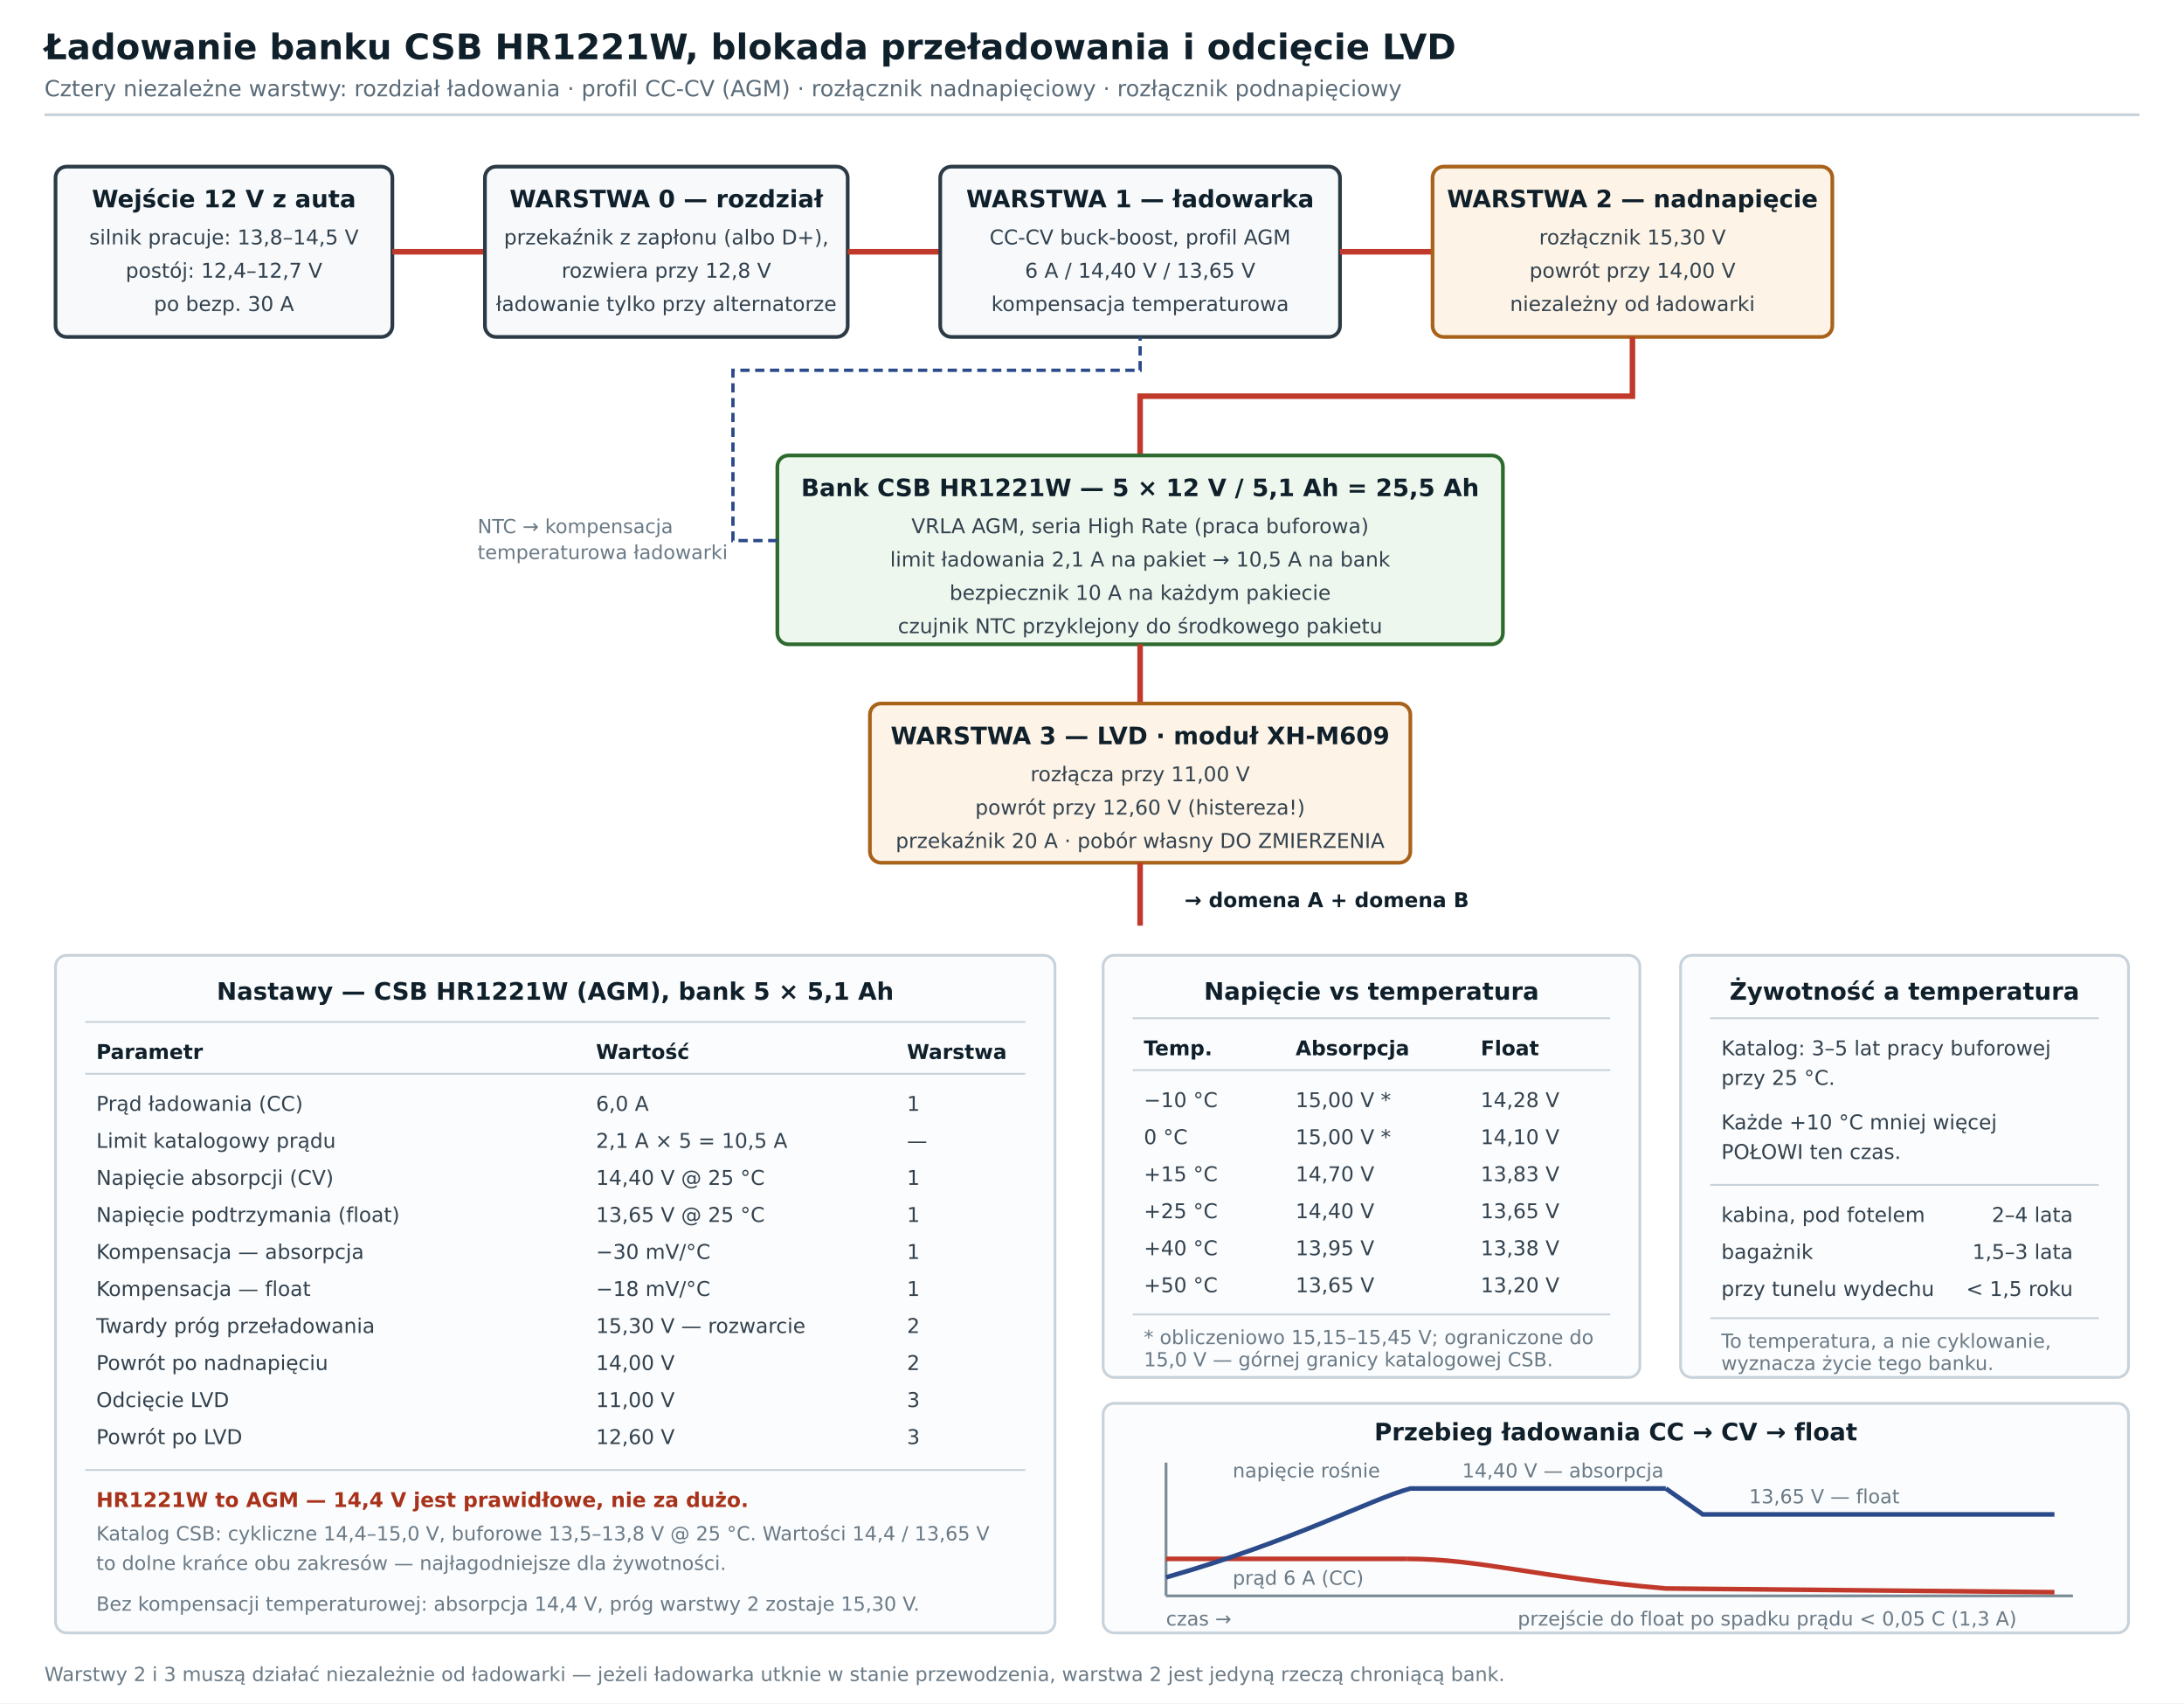
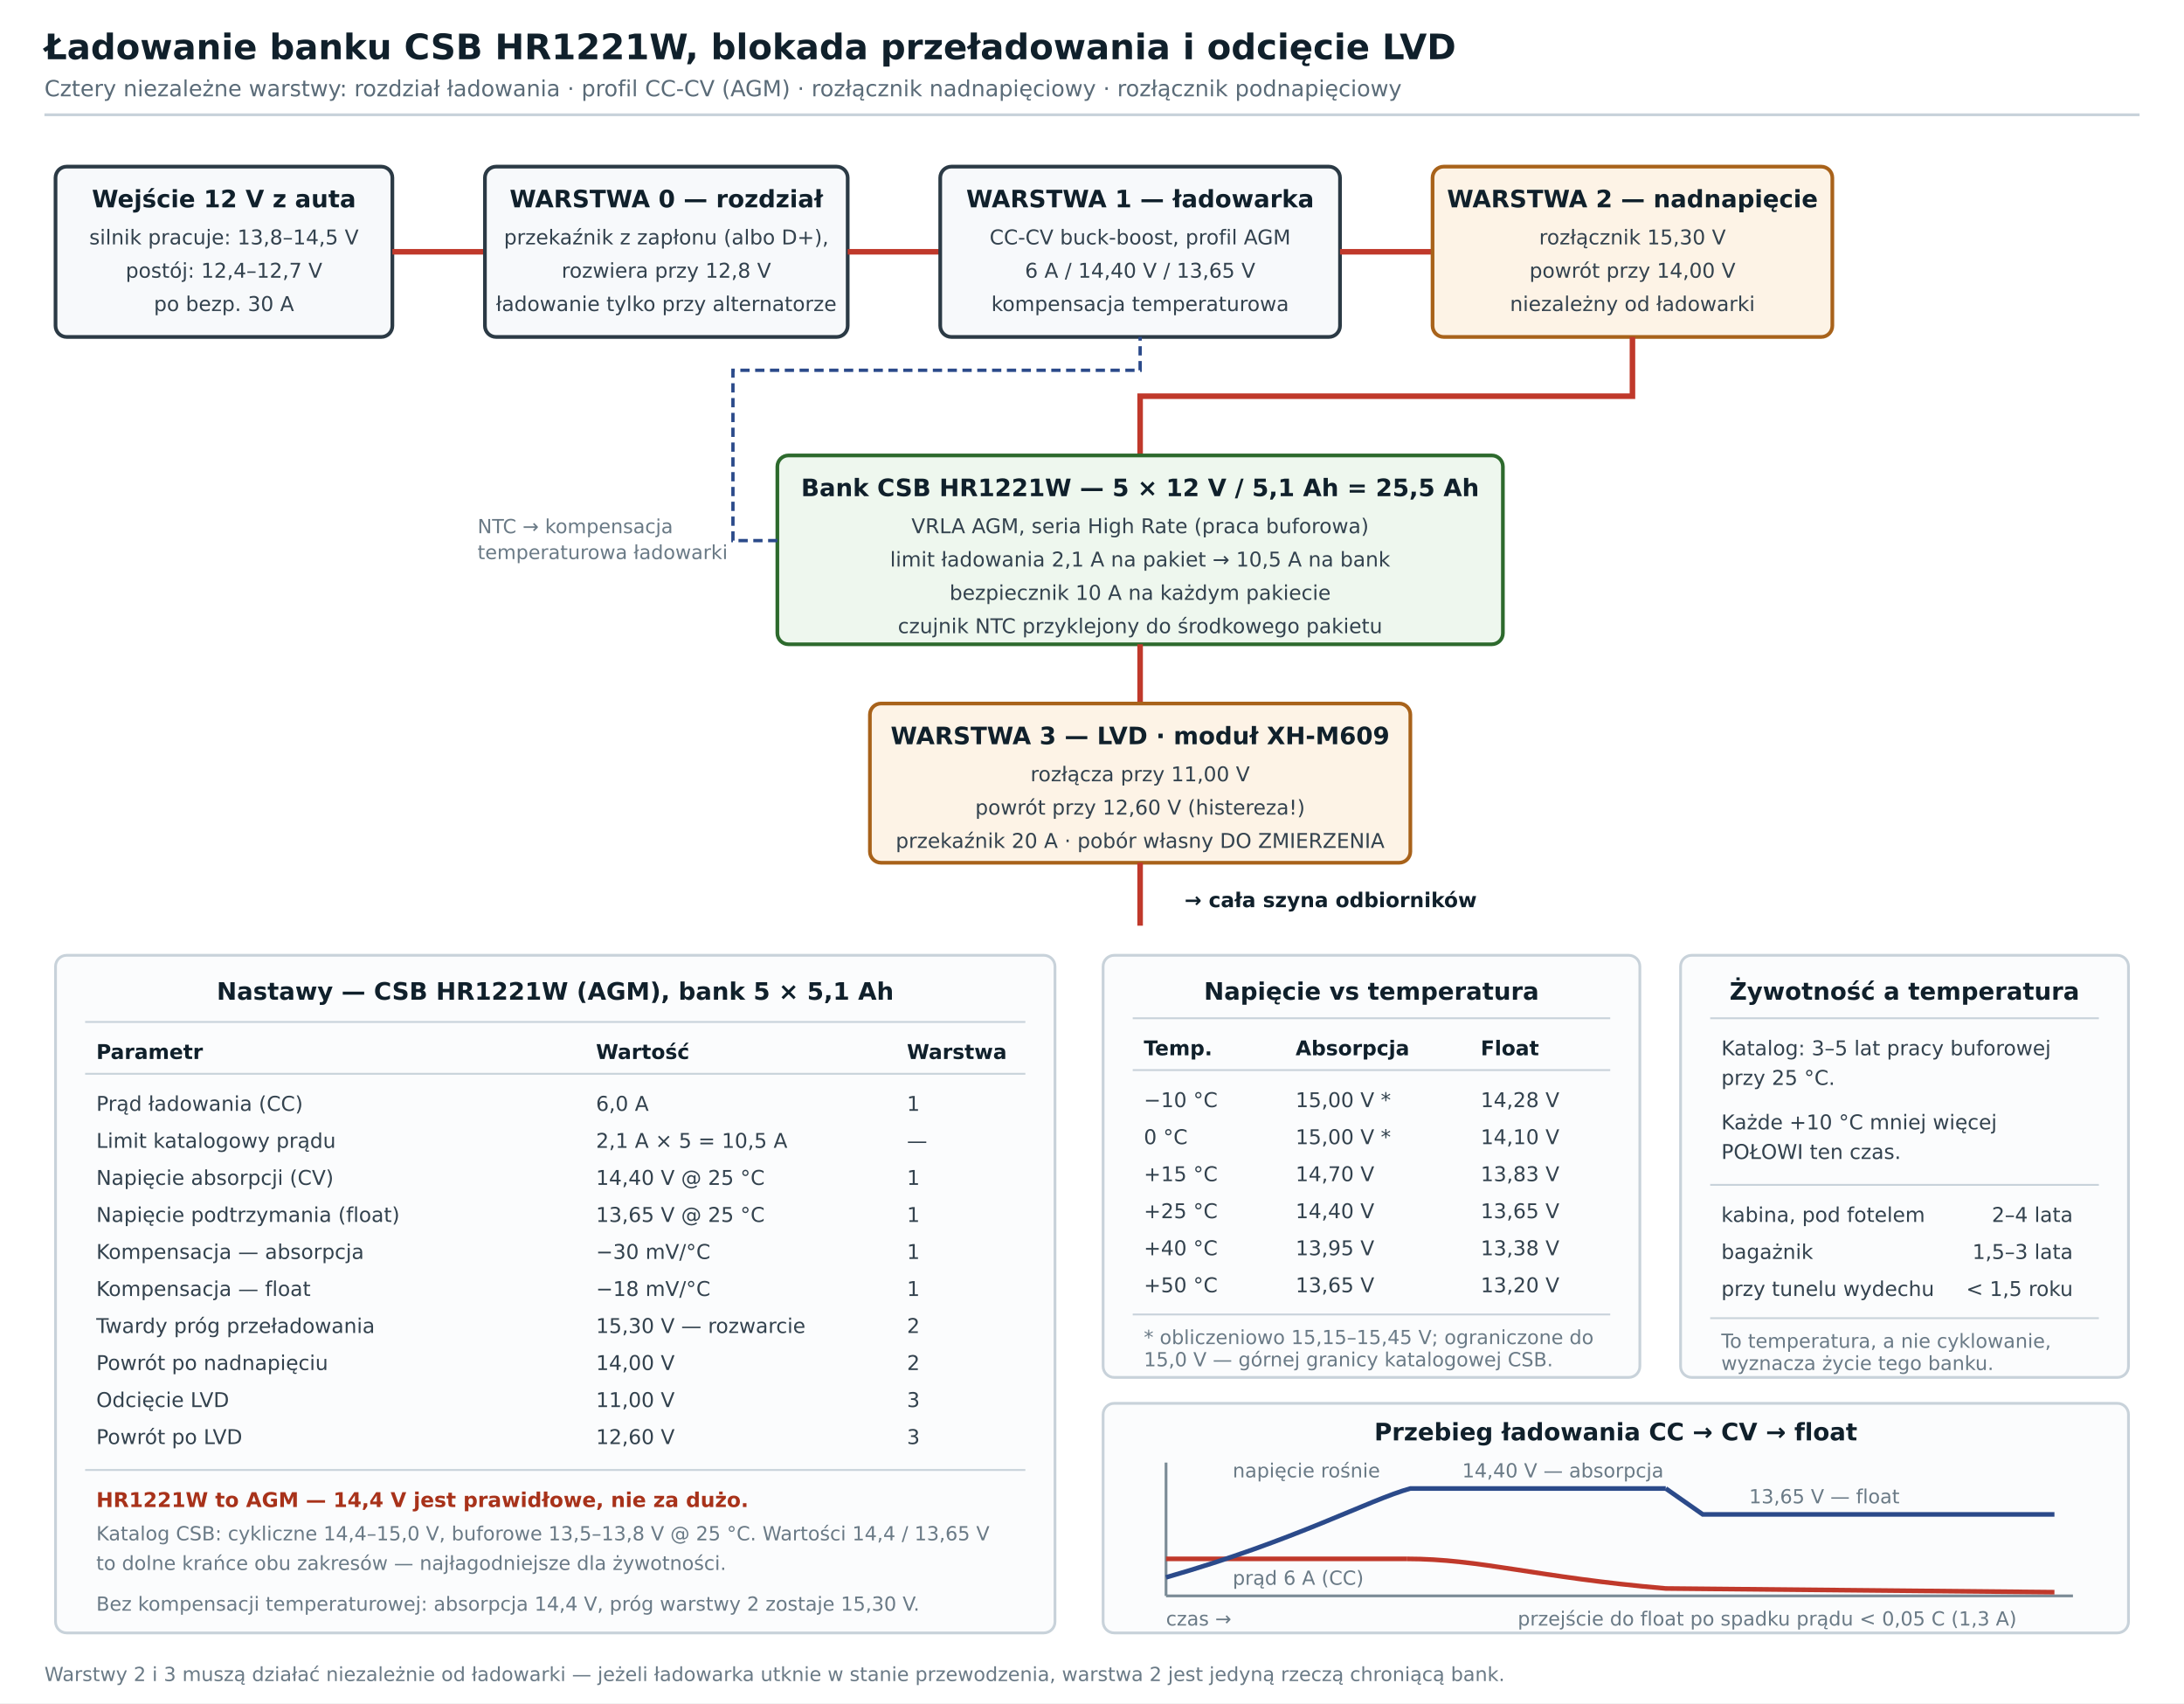
<svg xmlns="http://www.w3.org/2000/svg" width="1180" height="920" viewBox="0 0 1180 920" font-family="DejaVu Sans, Verdana, sans-serif">
  <style>
    .bg   { fill: #ffffff; }
    .box  { fill: #f7f9fb; stroke: #2b3a45; stroke-width: 2; rx: 6; }
    .boxW { fill: #fdf3e6; stroke: #a8621a; stroke-width: 2; rx: 6; }
    .boxA { fill: #eef7ee; stroke: #2d6a2d; stroke-width: 2; rx: 6; }
    .wire { stroke: #c0392b; stroke-width: 3; fill: none; }
    .ctrl { stroke: #2b4a8a; stroke-width: 1.8; fill: none; stroke-dasharray: 5 3; }
    .ttl  { font-size: 19px; font-weight: bold; fill: #10202b; }
    .sub  { font-size: 12px; fill: #5a6b78; }
    .h    { font-size: 13px; font-weight: bold; fill: #10202b; text-anchor: middle; }
    .t    { font-size: 11px; fill: #33424e; text-anchor: middle; }
    .tl   { font-size: 11px; fill: #33424e; }
    .tb   { font-size: 11px; font-weight: bold; fill: #10202b; }
    .note { font-size: 10.5px; fill: #6a7a86; }
    .warn { font-size: 11px; font-weight: bold; fill: #a8321a; }
    .axis { stroke: #7b8b96; stroke-width: 1.5; fill: none; }
    .cv   { stroke: #2b4a8a; stroke-width: 2.5; fill: none; }
    .cc   { stroke: #c0392b; stroke-width: 2.5; fill: none; }
  </style>
  <rect class="bg" x="0" y="0" width="1180" height="920" />
  <text class="ttl" x="24" y="32">Ładowanie banku CSB HR1221W, blokada przeładowania i odcięcie LVD</text>
  <text class="sub" x="24" y="52">Cztery niezależne warstwy: rozdział ładowania · profil CC-CV (AGM) · rozłącznik nadnapięciowy · rozłącznik podnapięciowy</text>
  <line x1="24" y1="62" x2="1156" y2="62" stroke="#c8d2da" stroke-width="1.5" />
  <rect class="box" x="30" y="90" width="182" height="92" />
  <text class="h" x="121" y="112">Wejście 12 V z auta</text>
  <text class="t" x="121" y="132">silnik pracuje: 13,8–14,5 V</text>
  <text class="t" x="121" y="150">postój: 12,4–12,7 V</text>
  <text class="t" x="121" y="168">po bezp. 30 A</text>
  <path class="wire" d="M212 136 L262 136" />
  <rect class="box" x="262" y="90" width="196" height="92" />
  <text class="h" x="360" y="112">WARSTWA 0 — rozdział</text>
  <text class="t" x="360" y="132">przekaźnik z zapłonu (albo D+),</text>
  <text class="t" x="360" y="150">rozwiera przy 12,8 V</text>
  <text class="t" x="360" y="168">ładowanie tylko przy alternatorze</text>
  <path class="wire" d="M458 136 L508 136" />
  <rect class="box" x="508" y="90" width="216" height="92" />
  <text class="h" x="616" y="112">WARSTWA 1 — ładowarka</text>
  <text class="t" x="616" y="132">CC-CV buck-boost, profil AGM</text>
  <text class="t" x="616" y="150">6 A / 14,40 V / 13,65 V</text>
  <text class="t" x="616" y="168">kompensacja temperaturowa</text>
  <path class="wire" d="M724 136 L774 136" />
  <rect class="boxW" x="774" y="90" width="216" height="92" />
  <text class="h" x="882" y="112">WARSTWA 2 — nadnapięcie</text>
  <text class="t" x="882" y="132">rozłącznik 15,30 V</text>
  <text class="t" x="882" y="150">powrót przy 14,00 V</text>
  <text class="t" x="882" y="168">niezależny od ładowarki</text>
  <path class="wire" d="M882 182 L882 214 L616 214 L616 246" />
  <rect class="boxA" x="420" y="246" width="392" height="102" />
  <text class="h" x="616" y="268">Bank CSB HR1221W — 5 × 12 V / 5,1 Ah = 25,5 Ah</text>
  <text class="t" x="616" y="288">VRLA AGM, seria High Rate (praca buforowa)</text>
  <text class="t" x="616" y="306">limit ładowania 2,1 A na pakiet → 10,5 A na bank</text>
  <text class="t" x="616" y="324">bezpiecznik 10 A na każdym pakiecie</text>
  <text class="t" x="616" y="342">czujnik NTC przyklejony do środkowego pakietu</text>
  <path class="wire" d="M616 348 L616 380" />
  <rect class="boxW" x="470" y="380" width="292" height="86" />
  <text class="h" x="616" y="402">WARSTWA 3 — LVD · moduł XH-M609</text>
  <text class="t" x="616" y="422">rozłącza przy 11,00 V</text>
  <text class="t" x="616" y="440">powrót przy 12,60 V (histereza!)</text>
  <text class="t" x="616" y="458">przekaźnik 20 A · pobór własny DO ZMIERZENIA</text>
  <path class="wire" d="M616 466 L616 500" />
-   <text class="tb" x="640" y="490">→ domena A + domena B</text>
+   <text class="tb" x="640" y="490">→ cała szyna odbiorników</text>
  <path class="ctrl" d="M420 292 L396 292 L396 200 L616 200 L616 182" />
  <text class="note" x="258" y="288">NTC → kompensacja</text>
  <text class="note" x="258" y="302">temperaturowa ładowarki</text>
  <rect x="30" y="516" width="540" height="366" fill="#fbfcfd" stroke="#c8d2da" stroke-width="1.5" rx="6" />
  <text class="h" x="300" y="540">Nastawy — CSB HR1221W (AGM), bank 5 × 5,1 Ah</text>
  <line x1="46" y1="552" x2="554" y2="552" stroke="#c8d2da" />
  <text class="tb" x="52" y="572">Parametr</text>
  <text class="tb" x="322" y="572">Wartość</text>
  <text class="tb" x="490" y="572">Warstwa</text>
  <line x1="46" y1="580" x2="554" y2="580" stroke="#c8d2da" />
  <text class="tl" x="52" y="600">Prąd ładowania (CC)</text>
  <text class="tl" x="322" y="600">6,0 A</text>
  <text class="tl" x="490" y="600">1</text>
  <text class="tl" x="52" y="620">Limit katalogowy prądu</text>
  <text class="tl" x="322" y="620">2,1 A × 5 = 10,5 A</text>
  <text class="tl" x="490" y="620">—</text>
  <text class="tl" x="52" y="640">Napięcie absorpcji (CV)</text>
  <text class="tl" x="322" y="640">14,40 V @ 25 °C</text>
  <text class="tl" x="490" y="640">1</text>
  <text class="tl" x="52" y="660">Napięcie podtrzymania (float)</text>
  <text class="tl" x="322" y="660">13,65 V @ 25 °C</text>
  <text class="tl" x="490" y="660">1</text>
  <text class="tl" x="52" y="680">Kompensacja — absorpcja</text>
  <text class="tl" x="322" y="680">−30 mV/°C</text>
  <text class="tl" x="490" y="680">1</text>
  <text class="tl" x="52" y="700">Kompensacja — float</text>
  <text class="tl" x="322" y="700">−18 mV/°C</text>
  <text class="tl" x="490" y="700">1</text>
  <text class="tl" x="52" y="720">Twardy próg przeładowania</text>
  <text class="tl" x="322" y="720">15,30 V — rozwarcie</text>
  <text class="tl" x="490" y="720">2</text>
  <text class="tl" x="52" y="740">Powrót po nadnapięciu</text>
  <text class="tl" x="322" y="740">14,00 V</text>
  <text class="tl" x="490" y="740">2</text>
  <text class="tl" x="52" y="760">Odcięcie LVD</text>
  <text class="tl" x="322" y="760">11,00 V</text>
  <text class="tl" x="490" y="760">3</text>
  <text class="tl" x="52" y="780">Powrót po LVD</text>
  <text class="tl" x="322" y="780">12,60 V</text>
  <text class="tl" x="490" y="780">3</text>
  <line x1="46" y1="794" x2="554" y2="794" stroke="#c8d2da" />
  <text class="warn" x="52" y="814">HR1221W to AGM — 14,4 V jest prawidłowe, nie za dużo.</text>
  <text class="note" x="52" y="832">Katalog CSB: cykliczne 14,4–15,0 V, buforowe 13,5–13,8 V @ 25 °C. Wartości 14,4 / 13,65 V</text>
  <text class="note" x="52" y="848">to dolne krańce obu zakresów — najłagodniejsze dla żywotności.</text>
  <text class="note" x="52" y="870">Bez kompensacji temperaturowej: absorpcja 14,4 V, próg warstwy 2 zostaje 15,30 V.</text>
  <rect x="596" y="516" width="290" height="228" fill="#fbfcfd" stroke="#c8d2da" stroke-width="1.5" rx="6" />
  <text class="h" x="741" y="540">Napięcie vs temperatura</text>
  <line x1="612" y1="550" x2="870" y2="550" stroke="#c8d2da" />
  <text class="tb" x="618" y="570">Temp.</text>
  <text class="tb" x="700" y="570">Absorpcja</text>
  <text class="tb" x="800" y="570">Float</text>
  <line x1="612" y1="578" x2="870" y2="578" stroke="#c8d2da" />
  <text class="tl" x="618" y="598">−10 °C</text>
  <text class="tl" x="700" y="598">15,00 V *</text>
  <text class="tl" x="800" y="598">14,28 V</text>
  <text class="tl" x="618" y="618">0 °C</text>
  <text class="tl" x="700" y="618">15,00 V *</text>
  <text class="tl" x="800" y="618">14,10 V</text>
  <text class="tl" x="618" y="638">+15 °C</text>
  <text class="tl" x="700" y="638">14,70 V</text>
  <text class="tl" x="800" y="638">13,83 V</text>
  <text class="tl" x="618" y="658">+25 °C</text>
  <text class="tl" x="700" y="658">14,40 V</text>
  <text class="tl" x="800" y="658">13,65 V</text>
  <text class="tl" x="618" y="678">+40 °C</text>
  <text class="tl" x="700" y="678">13,95 V</text>
  <text class="tl" x="800" y="678">13,38 V</text>
  <text class="tl" x="618" y="698">+50 °C</text>
  <text class="tl" x="700" y="698">13,65 V</text>
  <text class="tl" x="800" y="698">13,20 V</text>
  <line x1="612" y1="710" x2="870" y2="710" stroke="#c8d2da" />
  <text class="note" x="618" y="726">* obliczeniowo 15,15–15,45 V; ograniczone do</text>
  <text class="note" x="618" y="738">15,0 V — górnej granicy katalogowej CSB.</text>
  <rect x="908" y="516" width="242" height="228" fill="#fbfcfd" stroke="#c8d2da" stroke-width="1.5" rx="6" />
  <text class="h" x="1029" y="540">Żywotność a temperatura</text>
  <line x1="924" y1="550" x2="1134" y2="550" stroke="#c8d2da" />
  <text class="tl" x="930" y="570">Katalog: 3–5 lat pracy buforowej</text>
  <text class="tl" x="930" y="586">przy 25 °C.</text>
  <text class="tl" x="930" y="610">Każde +10 °C mniej więcej</text>
  <text class="tl" x="930" y="626">POŁOWI ten czas.</text>
  <line x1="924" y1="640" x2="1134" y2="640" stroke="#c8d2da" />
  <text class="tl" x="930" y="660">kabina, pod fotelem</text>
  <text class="tl" x="1120" y="660" text-anchor="end">2–4 lata</text>
  <text class="tl" x="930" y="680">bagażnik</text>
  <text class="tl" x="1120" y="680" text-anchor="end">1,5–3 lata</text>
  <text class="tl" x="930" y="700">przy tunelu wydechu</text>
  <text class="tl" x="1120" y="700" text-anchor="end">&lt; 1,5 roku</text>
  <line x1="924" y1="712" x2="1134" y2="712" stroke="#c8d2da" />
  <text class="note" x="930" y="728">To temperatura, a nie cyklowanie,</text>
  <text class="note" x="930" y="740">wyznacza życie tego banku.</text>
  <rect x="596" y="758" width="554" height="124" fill="#fbfcfd" stroke="#c8d2da" stroke-width="1.5" rx="6" />
  <text class="h" x="873" y="778">Przebieg ładowania CC → CV → float</text>
  <path class="axis" d="M630 862 L1120 862" />
  <path class="axis" d="M630 862 L630 790" />
  <path class="cc" d="M630 842 L760 842" />
  <path class="cc" d="M760 842 C 800 842, 830 852, 900 858 L1110 860" />
  <path class="cv" d="M630 852 C 700 832, 740 810, 762 804 L900 804" />
  <path class="cv" d="M900 804 L920 818 L1110 818" />
  <text class="note" x="666" y="856">prąd 6 A (CC)</text>
  <text class="note" x="666" y="798">napięcie rośnie</text>
  <text class="note" x="790" y="798">14,40 V — absorpcja</text>
  <text class="note" x="945" y="812">13,65 V — float</text>
  <text class="note" x="630" y="878">czas →</text>
  <text class="note" x="820" y="878">przejście do float po spadku prądu &lt; 0,05 C (1,3 A)</text>
  <text class="note" x="24" y="908">Warstwy 2 i 3 muszą działać niezależnie od ładowarki — jeżeli ładowarka utknie w stanie przewodzenia, warstwa 2 jest jedyną rzeczą chroniącą bank.</text>
</svg>
